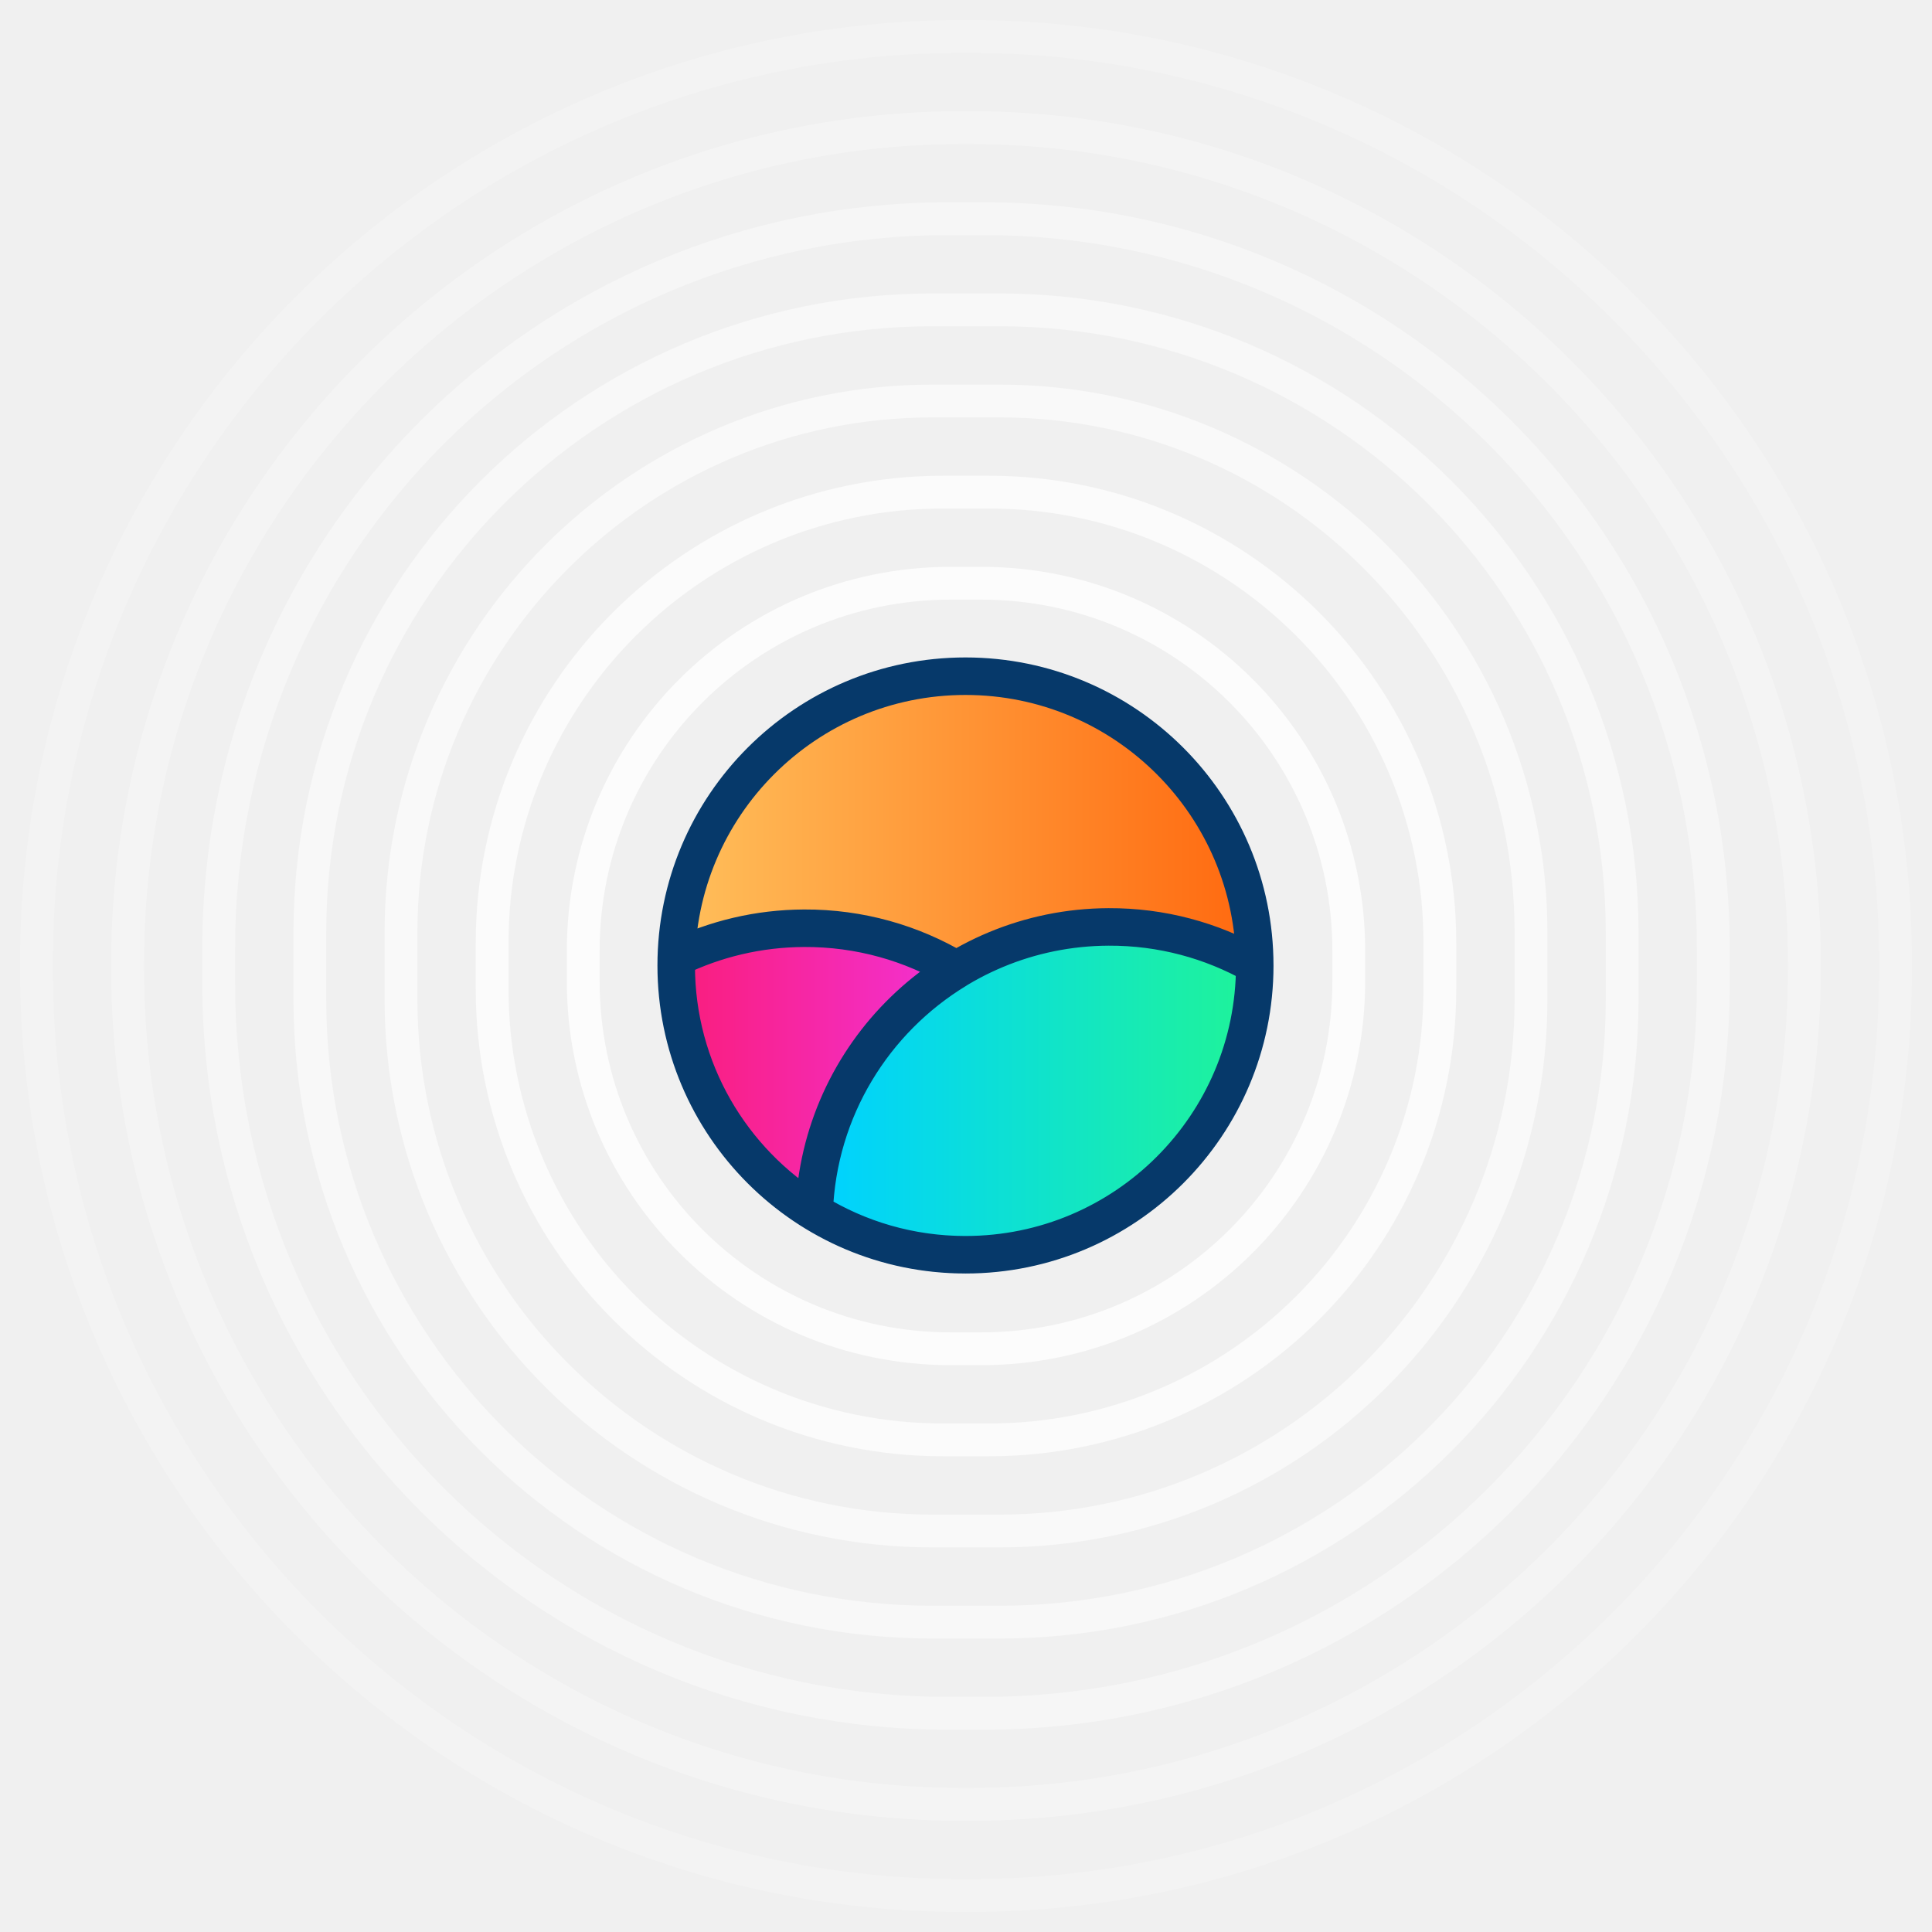
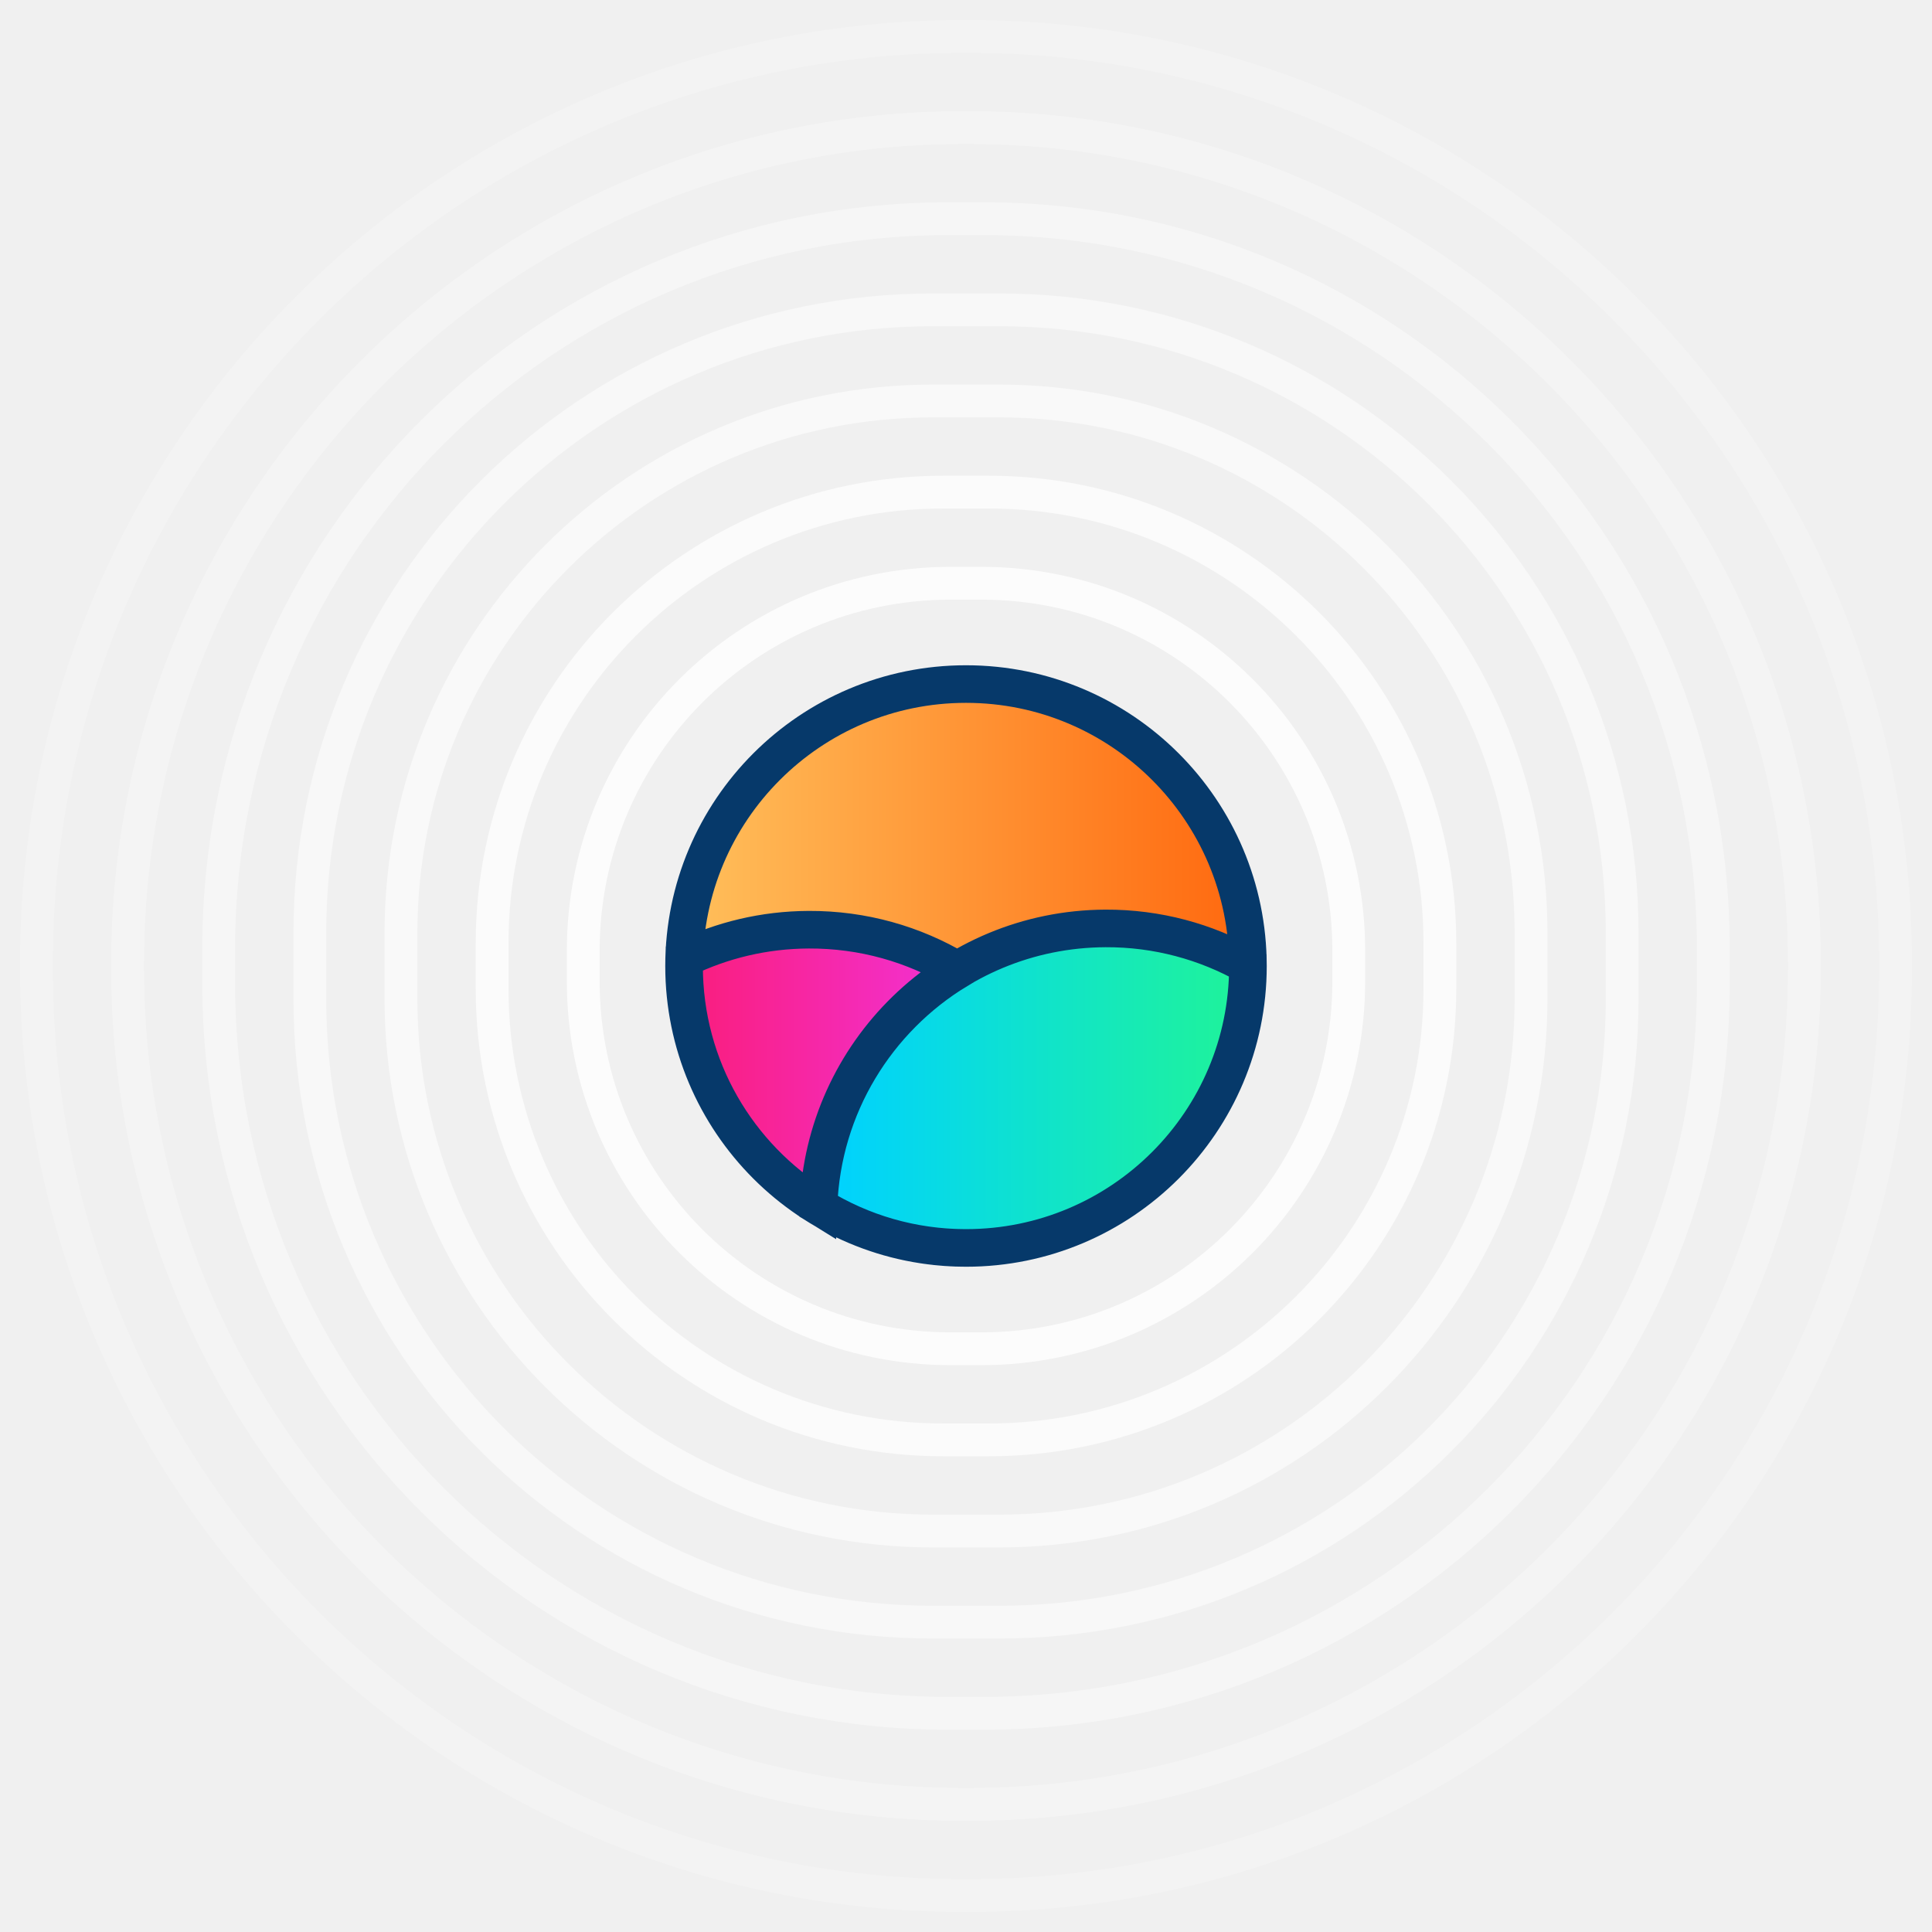
- <svg xmlns="http://www.w3.org/2000/svg" viewBox="0 0 1060 1060" fill="none">
-   <path fill="url(#a)" d="M371 529.711C371 442.057 442.057 371 529.711 371s158.711 71.057 158.711 158.711-71.057 158.711-158.711 158.711S371 617.365 371 529.711" />
-   <path fill="url(#b)" d="M608.207 508.795c-87.432.38-158.385 69.723-161.504 156.207 24.154 14.84 52.588 23.42 83.027 23.42 87.643 0 158.692-70.962 158.692-158.499 0-.118-.009-.233-.009-.351-23.702-13.324-51.064-20.904-80.206-20.777" />
-   <path fill="url(#c)" d="M440.976 509.459c-25.049.109-48.742 5.926-69.869 16.2-.037 1.411-.107 2.817-.107 4.237 0 57.217 30.202 107.35 75.477 135.284 2.024-56.359 32.713-105.426 77.921-132.95-24.405-14.575-52.945-22.905-83.422-22.771" />
-   <path stroke="#06396A" stroke-linecap="round" stroke-linejoin="round" stroke-miterlimit="10" stroke-width="20.58" d="M446.677 664.97c-45.392-27.929-75.673-78.052-75.673-135.258 0-1.42.07-2.826.107-4.237 21.182-10.272 44.936-16.087 70.05-16.197 30.557-.133 59.171 8.195 83.64 22.767-45.326 27.52-76.094 76.576-78.124 132.925m0 0c3.119-86.599 74.079-156.033 161.52-156.414 29.145-.127 56.51 7.463 80.212 20.805.004.118.013.233.013.351 0 87.652-71.058 158.71-158.71 158.71-30.442 0-58.878-8.592-83.035-23.452M371 529.708C371 442.056 442.056 371 529.708 371s158.708 71.056 158.708 158.708-71.055 158.708-158.708 158.708S371 617.361 371 529.708" />
+ <svg xmlns="http://www.w3.org/2000/svg" fill="none" viewBox="0 0 1060 1060">
  <path stroke="#fff" stroke-linejoin="round" stroke-miterlimit="10" stroke-opacity=".8" stroke-width="18" d="M320 521.56C320 410.242 410.242 320 521.56 320h16.88C649.758 320 740 410.242 740 521.56v16.88C740 649.758 649.758 740 538.44 740h-16.88C410.242 740 320 649.758 320 538.44z" />
  <path stroke="#fff" stroke-linejoin="round" stroke-miterlimit="10" stroke-opacity=".7" stroke-width="18" d="M270 517.482C270 380.802 380.802 270 517.482 270h25.036C679.198 270 790 380.802 790 517.482v25.036C790 679.198 679.198 790 542.518 790h-25.036C380.802 790 270 679.198 270 542.518z" />
  <path stroke="#fff" stroke-linejoin="round" stroke-miterlimit="10" stroke-opacity=".6" stroke-width="18" d="M220 511.786C220 350.637 350.637 220 511.786 220h36.428C709.363 220 840 350.637 840 511.786v36.428C840 709.363 709.363 840 548.214 840h-36.428C350.637 840 220 709.363 220 548.214z" />
  <path stroke="#fff" stroke-linejoin="round" stroke-miterlimit="10" stroke-opacity=".5" stroke-width="18" d="M170 511.759C170 323.011 323.011 170 511.759 170h36.482C736.989 170 890 323.011 890 511.759v36.482C890 736.989 736.989 890 548.241 890h-36.482C323.011 890 170 736.989 170 548.241z" />
  <path stroke="#fff" stroke-linejoin="round" stroke-miterlimit="10" stroke-opacity=".4" stroke-width="18" d="M120 520c0-220.914 179.086-400 400-400h20c220.914 0 400 179.086 400 400v20c0 220.914-179.086 400-400 400h-20c-220.914 0-400-179.086-400-400z" />
  <path stroke="#fff" stroke-linejoin="round" stroke-miterlimit="10" stroke-opacity=".3" stroke-width="18" d="M70 528.537C70 275.294 275.294 70 528.537 70h2.926C784.706 70 990 275.294 990 528.537v2.926C990 784.706 784.706 990 531.463 990h-2.926C275.294 990 70 784.706 70 531.463z" />
  <path stroke="#fff" stroke-linejoin="round" stroke-miterlimit="10" stroke-opacity=".2" stroke-width="18" d="M20 528.378C20 247.608 247.608 20 528.378 20h3.244C812.392 20 1040 247.608 1040 528.378v3.244C1040 812.392 812.392 1040 531.622 1040h-3.244C247.608 1040 20 812.392 20 531.622z" />
+   <g clip-path="url(#a)">
+     <path fill="url(#b)" d="M375.957 530c0-85.076 68.967-154.043 154.043-154.043S684.043 444.924 684.043 530 615.076 684.043 530 684.043 375.957 615.076 375.957 530" />
+     <path fill="url(#c)" d="M606.187 509.699c-84.86.369-153.727 67.673-156.753 151.613 23.443 14.403 51.041 22.731 80.584 22.731 85.066 0 154.025-68.875 154.025-153.837 0-.114-.009-.226-.009-.341-23.004-12.932-49.562-20.289-77.847-20.166" />
+     <path fill="url(#d)" d="M443.875 510.343c-24.313.107-47.308 5.752-67.814 15.724-.036 1.37-.104 2.734-.104 4.113 0 55.534 29.314 104.192 73.257 131.304 1.965-54.701 31.751-102.324 75.63-129.039-23.688-14.147-51.389-22.231-80.969-22.102" />
+     <path stroke="#06396A" stroke-miterlimit="10" stroke-width="20.625" d="M449.071 661.83c-44.242-27.22-73.755-76.073-73.755-131.829 0-1.384.069-2.754.104-4.13 20.646-10.011 43.798-15.679 68.275-15.786 29.782-.13 57.671 7.987 81.52 22.19-44.178 26.822-74.166 74.635-76.144 129.555Zm0 0c3.04-84.403 72.201-152.077 157.426-152.449 28.406-.124 55.077 7.274 78.178 20.278.003.114.013.228.013.342 0 85.43-69.257 154.687-154.687 154.687-29.67 0-57.385-8.374-80.93-22.858Zm-73.759-131.833c0-85.43 69.255-154.685 154.685-154.685s154.684 69.255 154.684 154.685-69.253 154.684-154.684 154.684-154.685-69.253-154.685-154.684Z" />
+   </g>
  <defs>
-     <linearGradient id="a" x1="379.965" x2="679.457" y1="529.711" y2="529.711" gradientUnits="userSpaceOnUse">
+     <linearGradient id="b" x1="384.98" x2="675.02" y1="530" y2="530" gradientUnits="userSpaceOnUse">
      <stop stop-color="#FFBD59" />
      <stop offset="1" stop-color="#FF6B11" />
    </linearGradient>
-     <linearGradient id="b" x1="454.439" x2="767.611" y1="674.642" y2="674.642" gradientUnits="userSpaceOnUse">
+     <linearGradient id="c" x1="456.62" x2="761.226" y1="670.669" y2="670.669" gradientUnits="userSpaceOnUse">
      <stop stop-color="#00D2FF" />
      <stop offset="1" stop-color="#2AFF75" />
    </linearGradient>
-     <linearGradient id="c" x1="282.945" x2="596.117" y1="675.473" y2="675.473" gradientUnits="userSpaceOnUse">
+     <linearGradient id="d" x1="290.17" x2="594.775" y1="671.475" y2="671.475" gradientUnits="userSpaceOnUse">
      <stop stop-color="#FF1148" />
      <stop offset="1" stop-color="#EE3CFF" />
    </linearGradient>
+     <clipPath id="a">
+       <path fill="#fff" d="M365 365h330v330H365z" />
+     </clipPath>
  </defs>
</svg>
